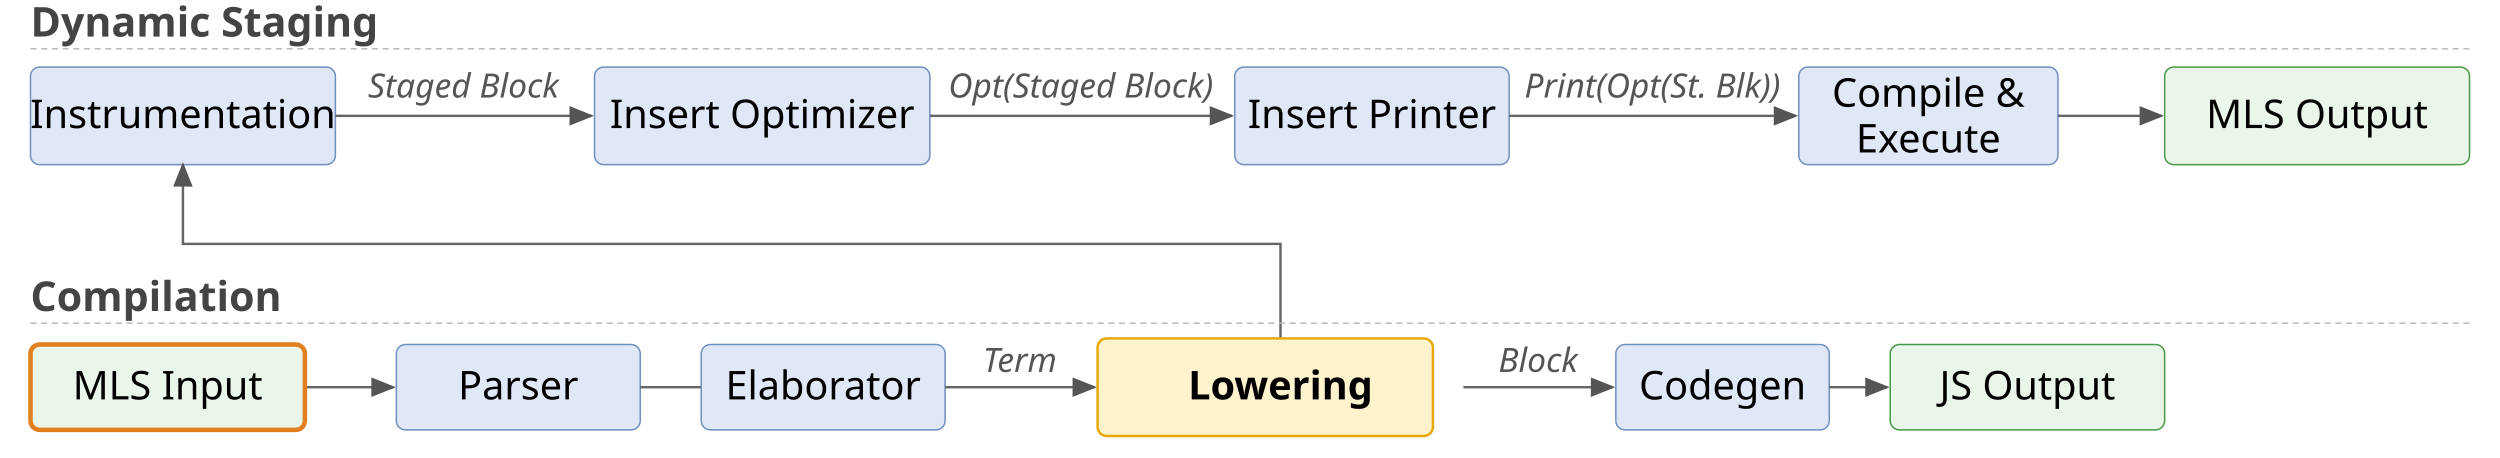
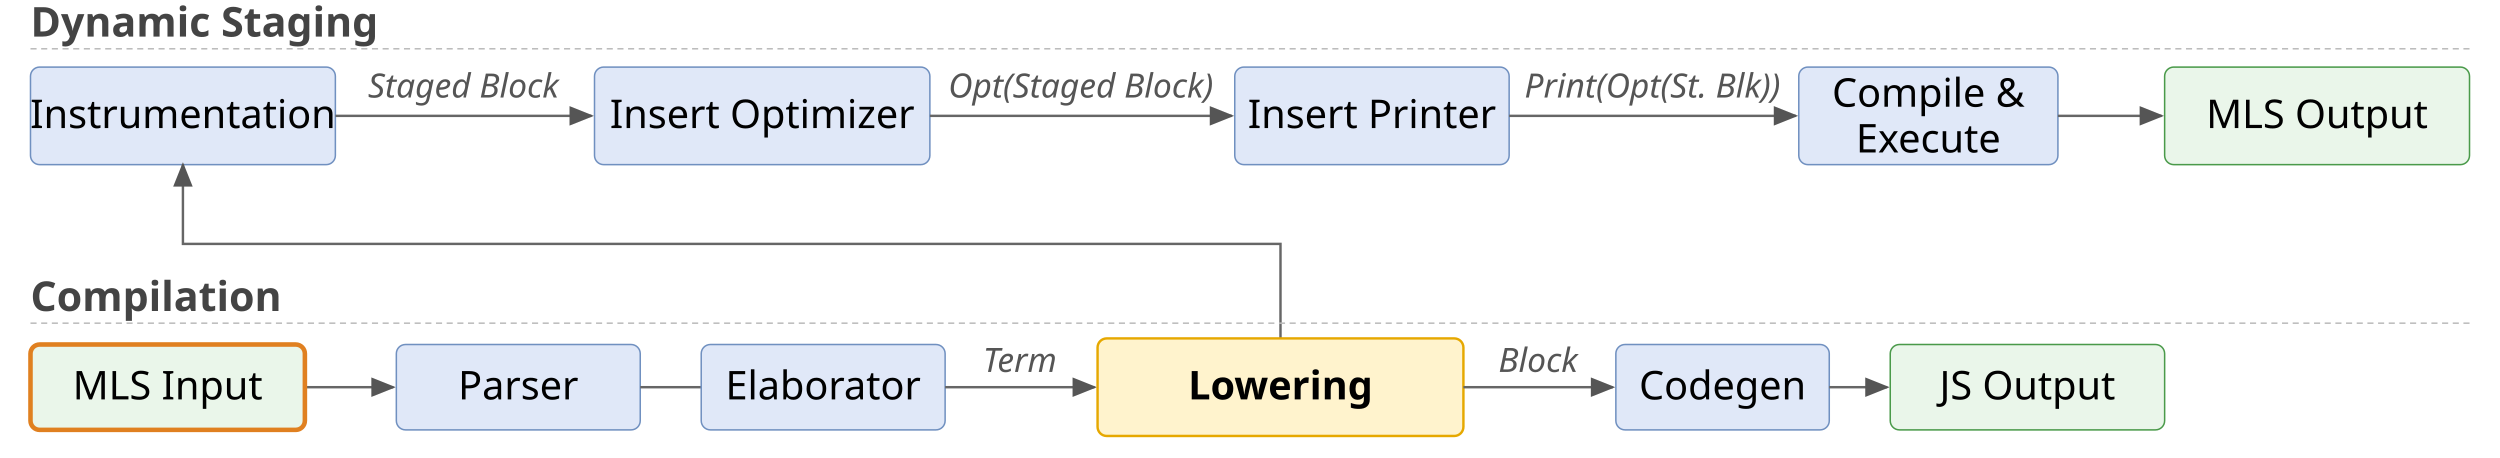
<svg xmlns="http://www.w3.org/2000/svg" viewBox="0 0 1640 300" font-family="sans-serif" xml:space="preserve">
  <defs>
    <marker id="a" markerWidth="10" markerHeight="8" refX="9" refY="4" orient="auto">
      <path d="M0,0 L0,8 L10,4 z" fill="#555" />
    </marker>
    <marker id="ah" markerWidth="10" markerHeight="8" refX="9" refY="4" orient="auto">
      <path d="M0,0 L0,8 L10,4 z" fill="#e08020" />
    </marker>
    <style>
      .mono { font-family: Menlo, Consolas, monospace; font-size: 30px; }
      .ttl  { font-weight: bold; font-size: 32px; }
      .lbl  { font-size: 22px; font-style: italic; fill: #555; }
      .row  { font-weight: bold; font-size: 27px; fill: #444; }
      .hl   { stroke: #e08020; stroke-width: 3; fill: none; }
      text  { font-size: 26px; }
    </style>
  </defs>
  <text x="20" y="24" class="row">Dynamic Staging</text>
  <line x1="20" y1="32" x2="1620" y2="32" stroke="#bbb" stroke-dasharray="4,3" />
  <rect x="20" y="44" width="200" height="64" rx="6" fill="#e0e8f8" stroke="#7090c0" />
  <text x="120" y="84" text-anchor="middle">Instrumentation</text>
  <rect x="390" y="44" width="220" height="64" rx="6" fill="#e0e8f8" stroke="#7090c0" />
  <text x="500" y="84" text-anchor="middle">Insert Optimizer</text>
  <rect x="810" y="44" width="180" height="64" rx="6" fill="#e0e8f8" stroke="#7090c0" />
  <text x="900" y="84" text-anchor="middle">Insert Printer</text>
  <rect x="1180" y="44" width="170" height="64" rx="6" fill="#e0e8f8" stroke="#7090c0" />
  <text x="1265" y="70" text-anchor="middle">Compile &amp;</text>
  <text x="1265" y="100" text-anchor="middle">Execute</text>
  <rect x="1420" y="44" width="200" height="64" rx="6" fill="#eaf6ea" stroke="#4a9a4a" />
  <text x="1520" y="84" text-anchor="middle" font-size="22">MLS Output</text>
  <line x1="220" y1="76" x2="388" y2="76" stroke="#666" stroke-width="1.6" marker-end="url(#a)" />
  <text x="304" y="64" text-anchor="middle" class="lbl">Staged Block</text>
  <line x1="610" y1="76" x2="808" y2="76" stroke="#666" stroke-width="1.6" marker-end="url(#a)" />
  <text x="709" y="64" text-anchor="middle" class="lbl">Opt(Staged Block)</text>
  <line x1="990" y1="76" x2="1178" y2="76" stroke="#666" stroke-width="1.6" marker-end="url(#a)" />
  <text x="1084" y="64" text-anchor="middle" class="lbl">Print(Opt(St. Blk))</text>
  <line x1="1350" y1="76" x2="1418" y2="76" stroke="#666" stroke-width="1.6" marker-end="url(#a)" />
  <path d="M 840 222 L 840 160 L 120 160 L 120 108" fill="none" stroke="#666" stroke-width="1.6" marker-end="url(#a)" />
  <text x="20" y="204" class="row">Compilation</text>
  <line x1="20" y1="212" x2="1620" y2="212" stroke="#bbb" stroke-dasharray="4,3" />
  <rect x="20" y="226" width="180" height="56" rx="6" fill="#eaf6ea" stroke="#4a9a4a" />
  <text x="110" y="262" text-anchor="middle">MLS Input</text>
  <line x1="200" y1="254" x2="258" y2="254" stroke="#666" stroke-width="1.6" marker-end="url(#a)" />
  <rect x="260" y="226" width="160" height="56" rx="6" fill="#e0e8f8" stroke="#7090c0" />
  <text x="340" y="262" text-anchor="middle">Parser</text>
  <line x1="420" y1="254" x2="478" y2="254" stroke="#666" stroke-width="1.6" marker-end="url(#a)" />
  <rect x="460" y="226" width="160" height="56" rx="6" fill="#e0e8f8" stroke="#7090c0" />
  <text x="540" y="262" text-anchor="middle">Elaborator</text>
  <line x1="620" y1="254" x2="718" y2="254" stroke="#666" stroke-width="1.6" marker-end="url(#a)" />
  <text x="669" y="244" text-anchor="middle" class="lbl">Term</text>
-   <rect x="720" y="222" width="220" height="64" rx="6" fill="#fff3cd" stroke="#e6a800" stroke-width="1.6" />
+   <rect x="720" y="222" width="240" height="64" rx="6" fill="#fff3cd" stroke="#e6a800" stroke-width="1.6" />
  <text x="840" y="262" text-anchor="middle" font-weight="bold">Lowering</text>
  <line x1="960" y1="254" x2="1058" y2="254" stroke="#666" stroke-width="1.6" marker-end="url(#a)" />
  <text x="1009" y="244" text-anchor="middle" class="lbl">Block</text>
  <rect x="1060" y="226" width="140" height="56" rx="6" fill="#e0e8f8" stroke="#7090c0" />
  <text x="1130" y="262" text-anchor="middle">Codegen</text>
  <line x1="1200" y1="254" x2="1238" y2="254" stroke="#666" stroke-width="1.6" marker-end="url(#a)" />
  <rect x="1240" y="226" width="180" height="56" rx="6" fill="#eaf6ea" stroke="#4a9a4a" />
  <text x="1330" y="262" text-anchor="middle">JS Output</text>
  <rect x="20" y="226" width="180" height="56" rx="6" fill="none" stroke="#e08020" stroke-width="3" />
</svg>
